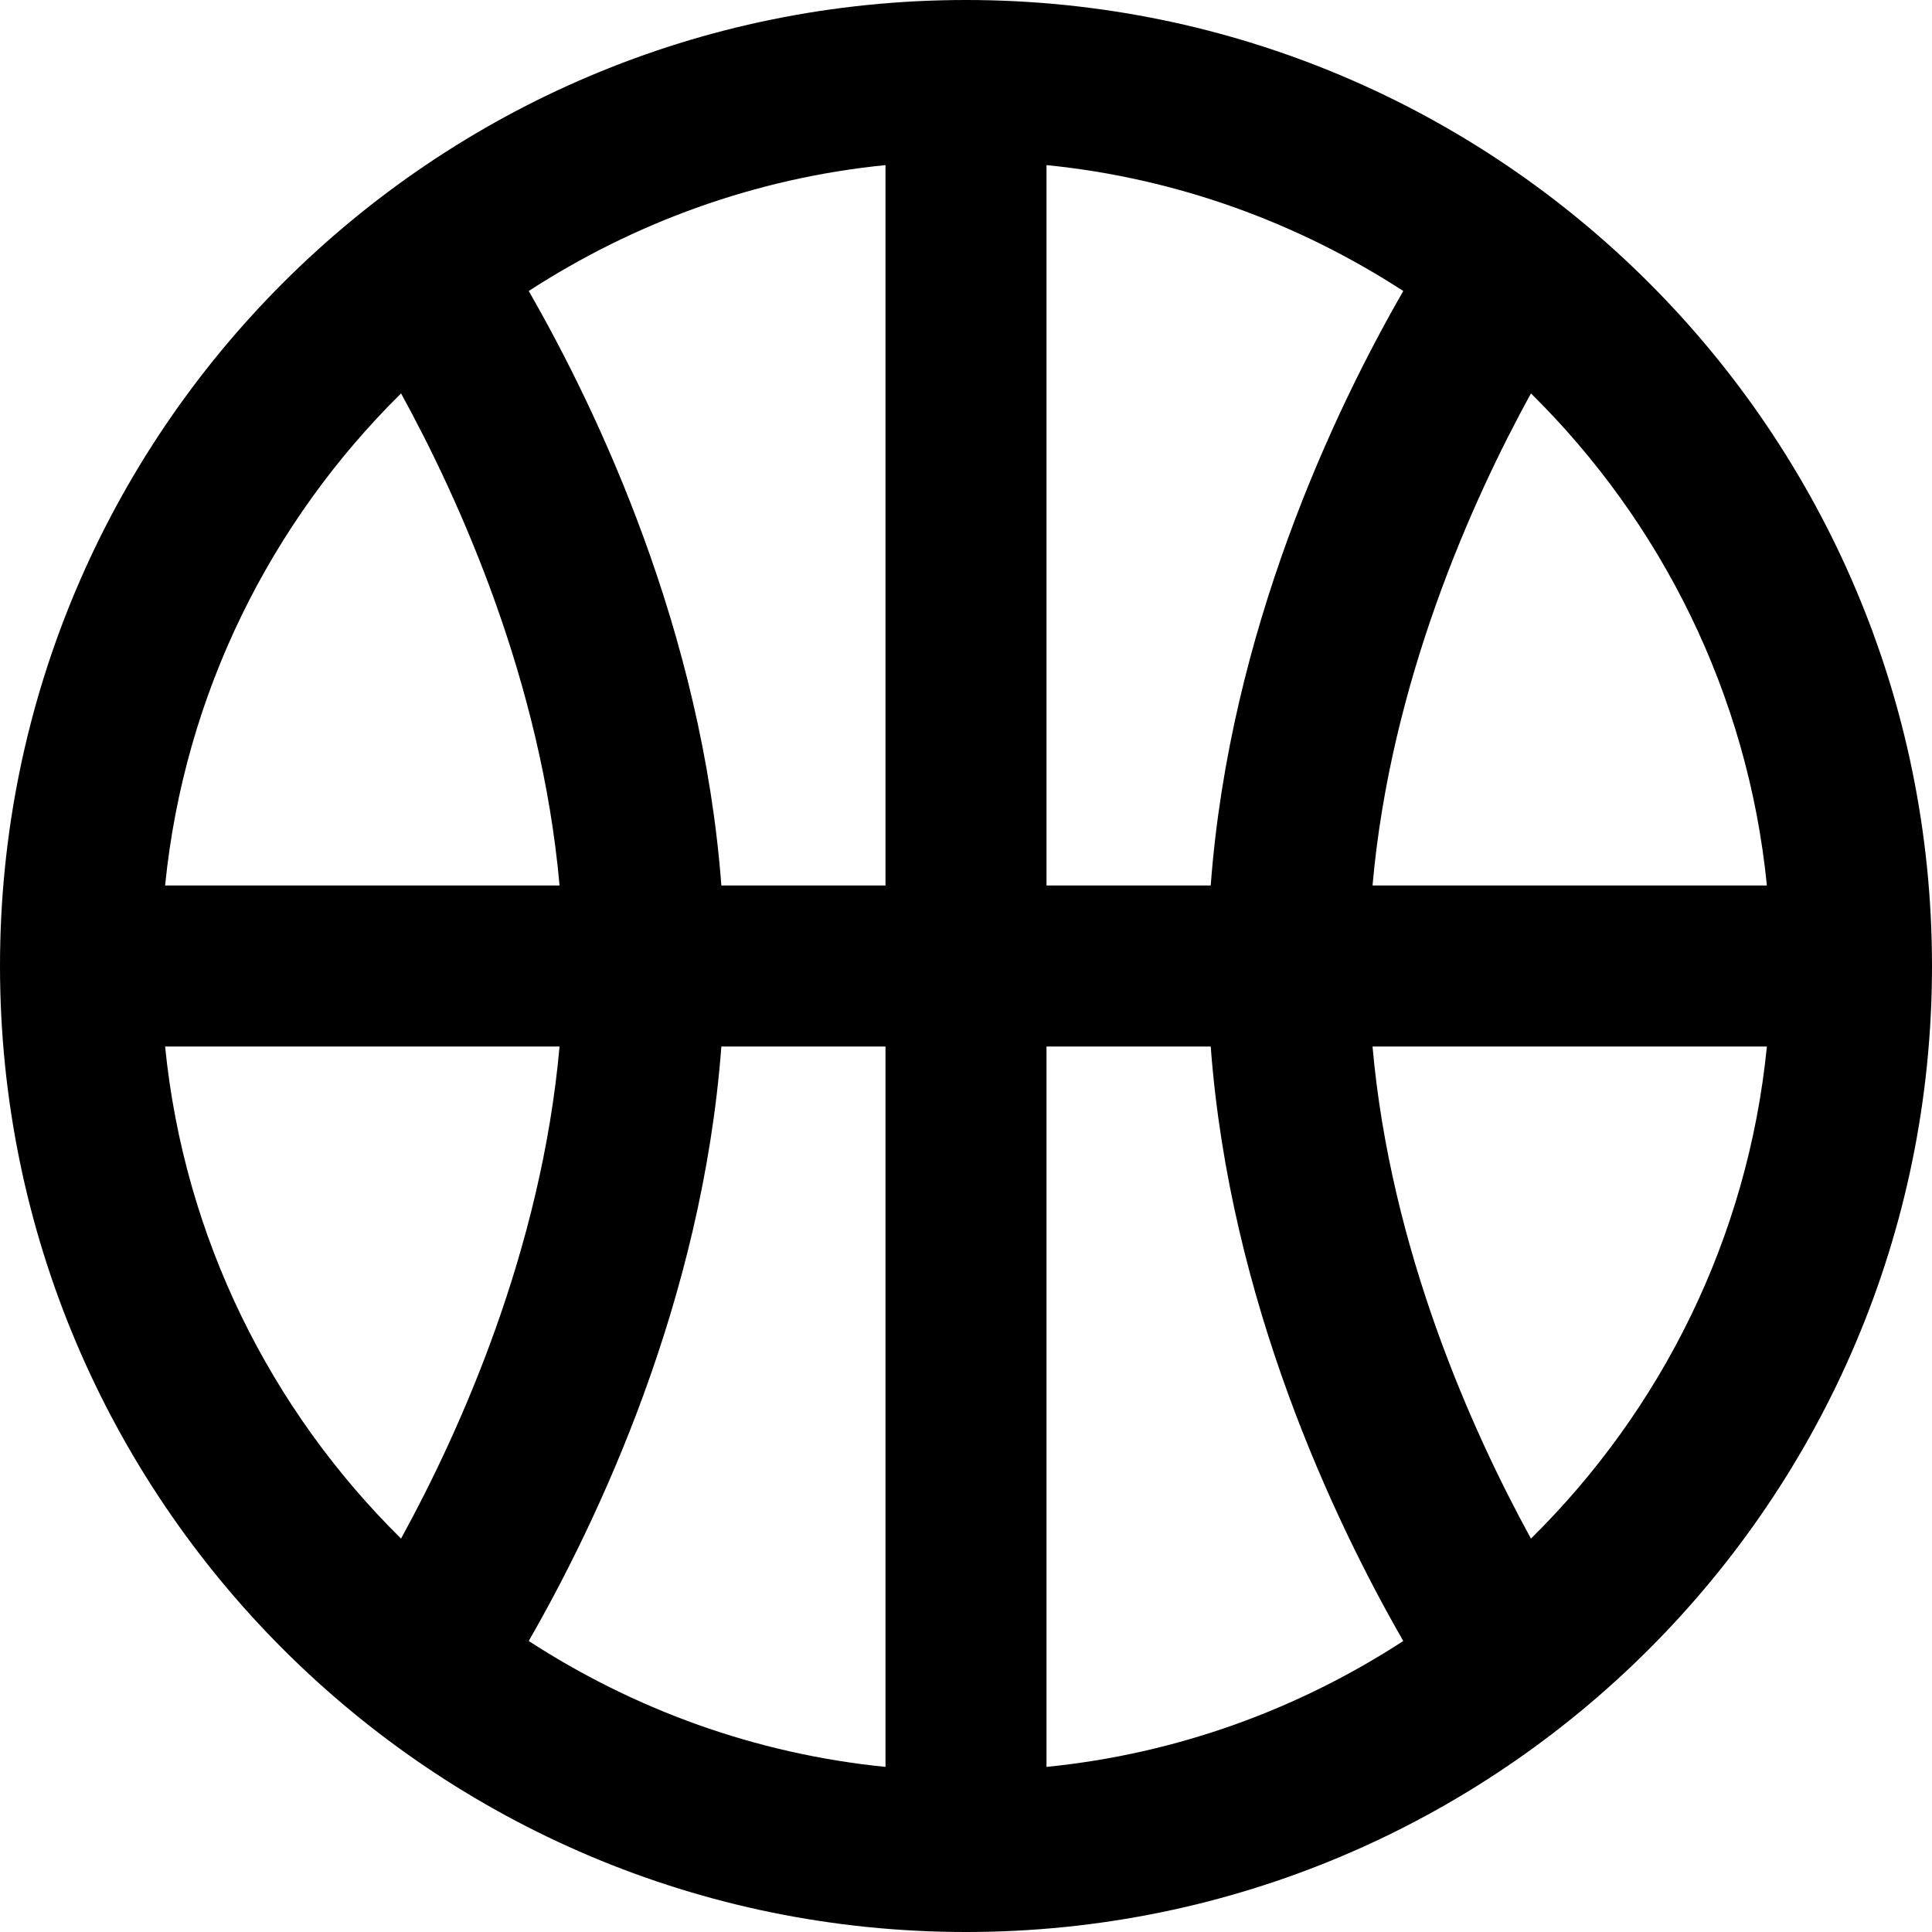
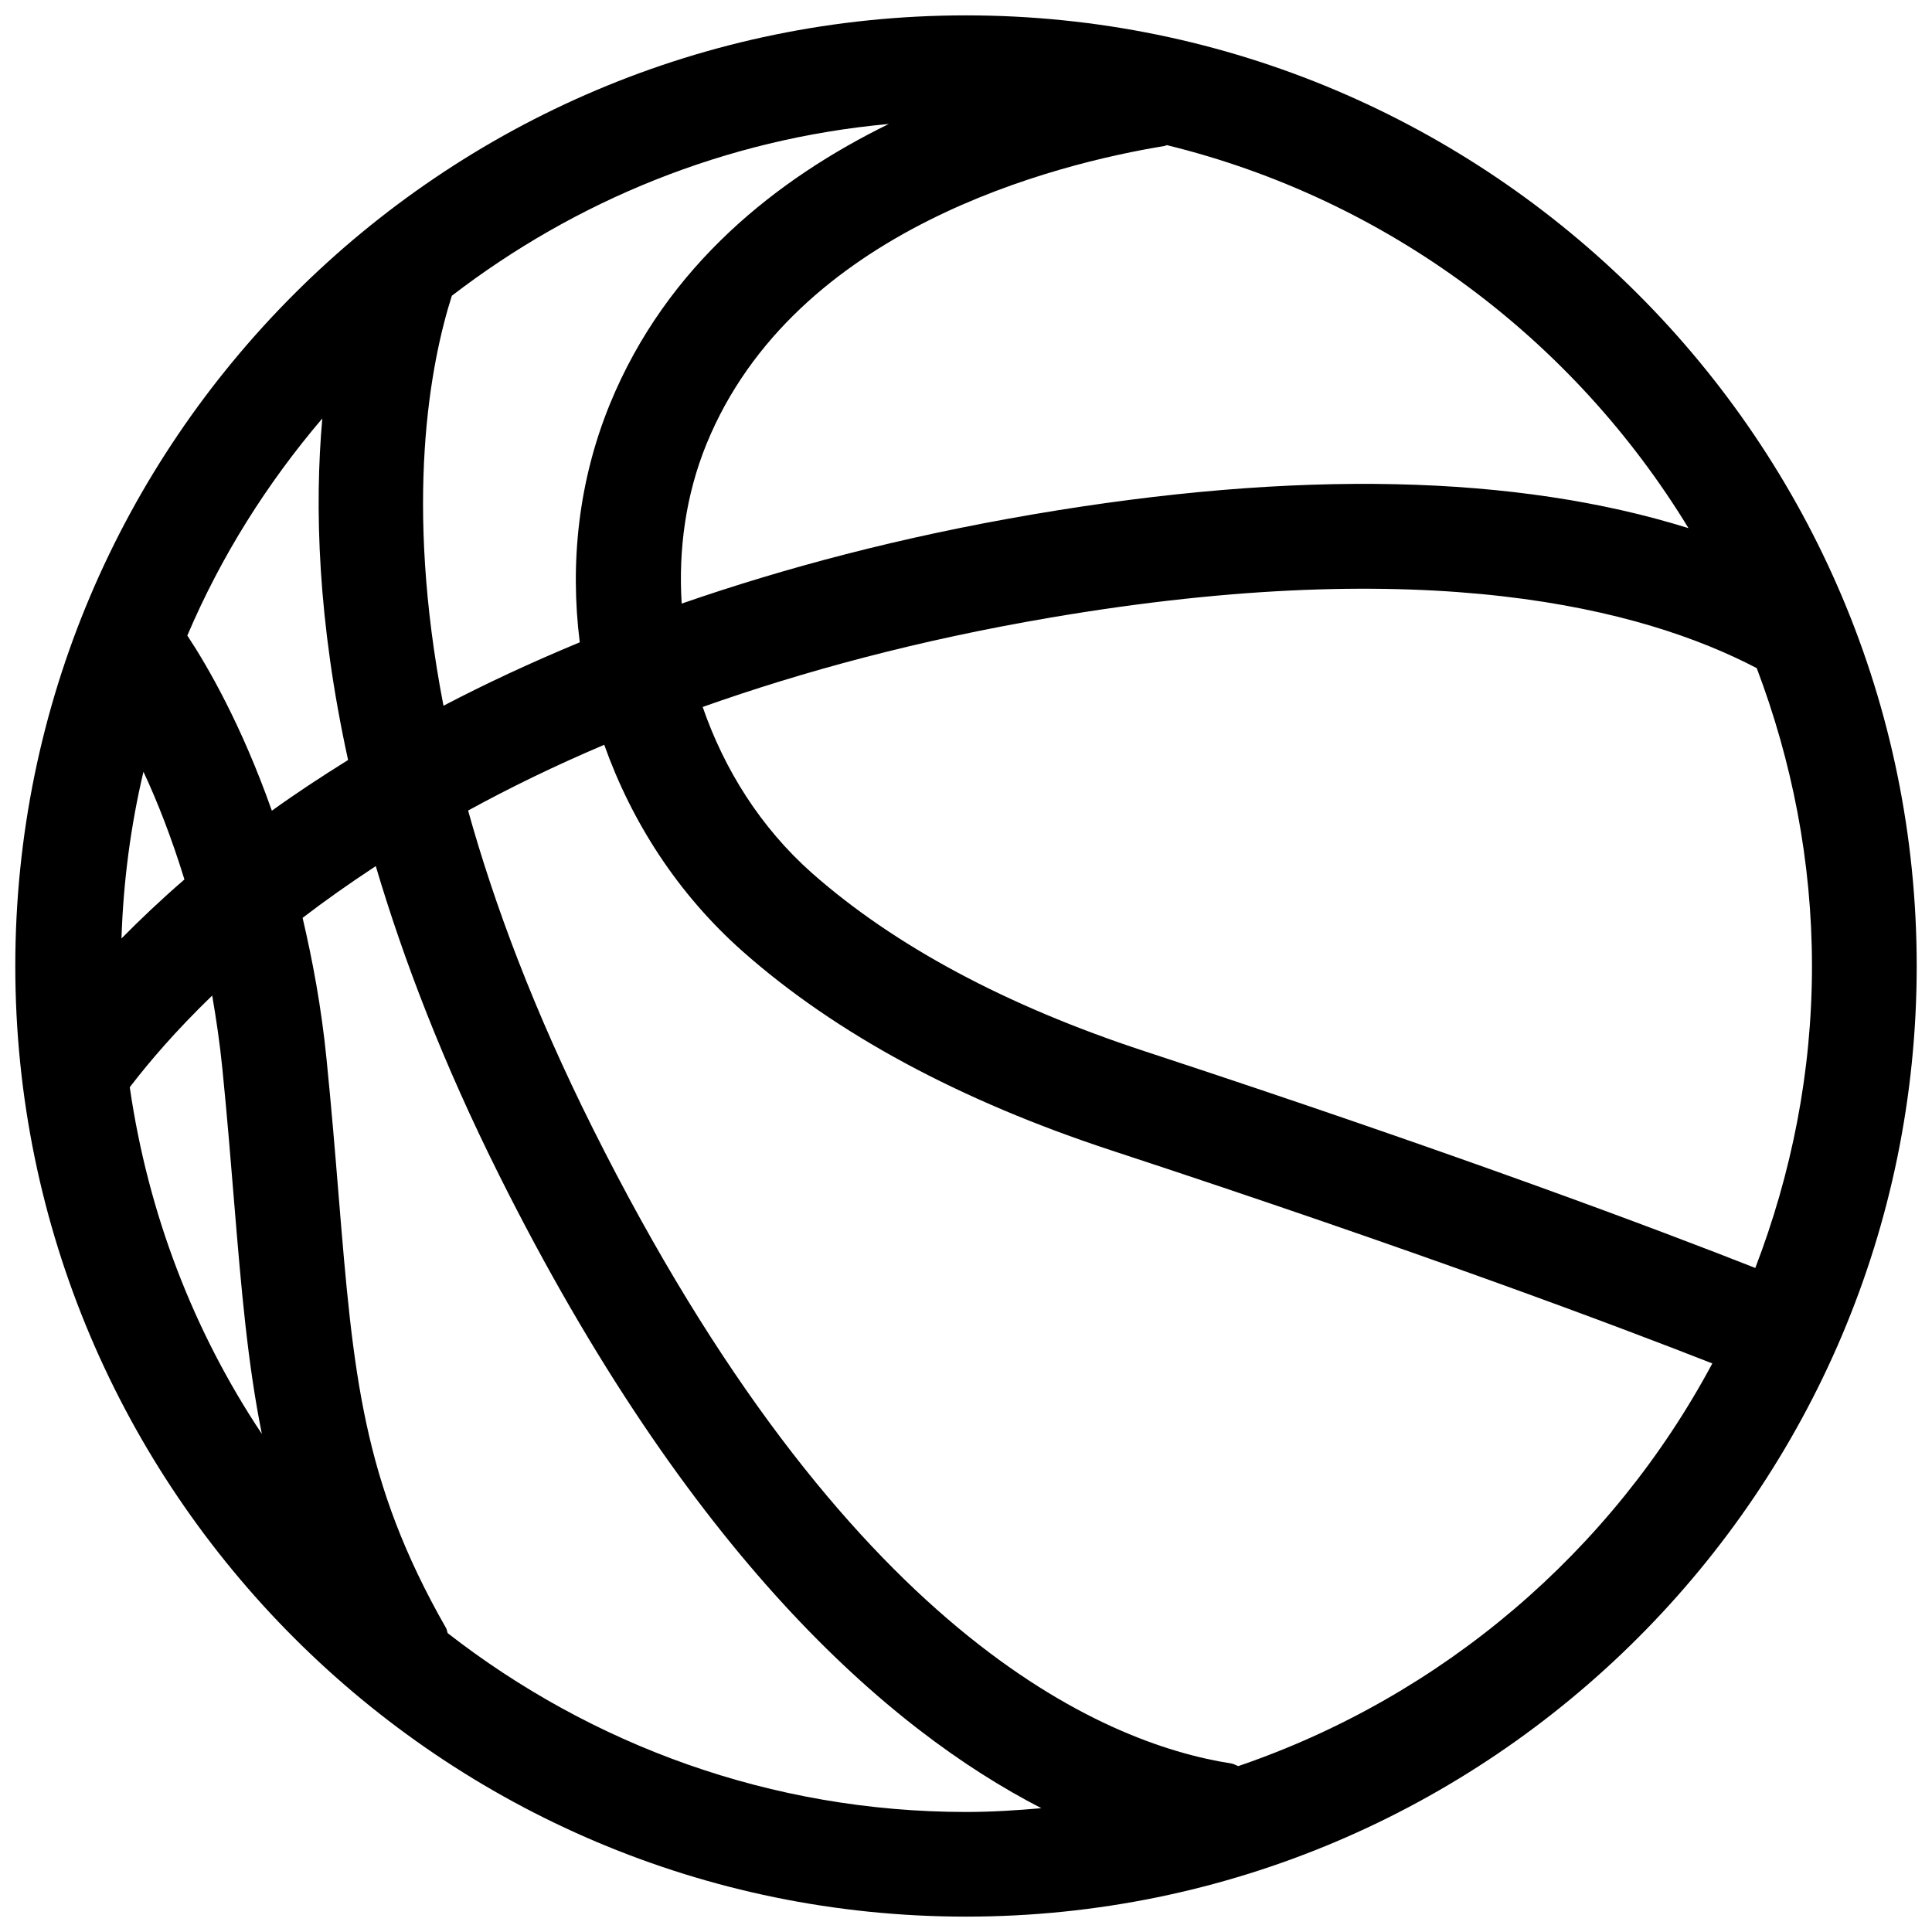
- <svg xmlns="http://www.w3.org/2000/svg" xml:space="preserve" enable-background="new 0 0 24 24" viewBox="0 0 24 24" height="24px" width="24px" y="0px" x="0px" id="Слой_1" version="1.1">
-   <defs id="defs4211" />
-   <g id="g4205">
-     <path style="fill:#000000;fill-opacity:1" id="path4207" d="M12,0C5.373,0,0,5.372,0,12c0,6.627,5.373,12,12,12c6.628,0,12-5.373,12-12C24,5.372,18.628,0,12,0    M21.949,11H17.05c0.224-2.527,1.232-4.773,1.968-6.113C20.634,6.481,21.712,8.618,21.949,11 M13,11V2.051   c1.623,0.162,3.13,0.719,4.432,1.564C16.574,5.106,15.276,7.835,15.04,11H13z M11,11H8.961C8.723,7.835,7.425,5.106,6.568,3.615   C7.871,2.77,9.377,2.213,11,2.051V11z M11,13v8.949c-1.623-0.162-3.129-0.718-4.432-1.564C7.425,18.893,8.723,16.164,8.961,13H11z    M15.04,13c0.236,3.164,1.534,5.893,2.392,7.385c-1.302,0.847-2.809,1.402-4.432,1.564V13H15.04z M4.982,4.887   C5.718,6.227,6.726,8.473,6.951,11h-4.9C2.289,8.618,3.367,6.481,4.982,4.887 M2.051,13h4.9c-0.226,2.527-1.233,4.771-1.969,6.113   C3.367,17.52,2.289,15.383,2.051,13 M19.018,19.113c-0.735-1.342-1.744-3.586-1.968-6.113h4.899   C21.712,15.383,20.634,17.52,19.018,19.113" fill="#010202" />
+ <svg xmlns="http://www.w3.org/2000/svg" version="1.1" id="Слой_1" x="0px" y="0px" width="24px" height="24px" viewBox="-374.034 286.28 24 24" style="enable-background:new -374.034 286.28 24 24;" xml:space="preserve">
+   <style type="text/css">
+ 	.st0{fill:url(#SVGID_1_);}
+ 	.st1{fill:#1A1626;}
+ 	.st2{fill:url(#SVGID_2_);}
+ 	.st3{fill:#B3C2C6;}
+ 	.st4{opacity:0.3;fill:url(#SVGID_3_);enable-background:new    ;}
+ </style>
+   <g>
+     <radialGradient id="SVGID_1_" cx="-273.929" cy="283.214" r="13.047" gradientTransform="matrix(1.0506 0 0 -1.0506 35.403 593.0075)" gradientUnits="userSpaceOnUse">
+       <stop offset="0" style="stop-color:#FF8800" />
+       <stop offset="0.291" style="stop-color:#FC8500" />
+       <stop offset="0.528" style="stop-color:#F27E00" />
+       <stop offset="0.745" style="stop-color:#E17000" />
+       <stop offset="0.927" style="stop-color:#CC6000" />
+     </radialGradient>
+     <circle class="st0" cx="-250.215" cy="298.28" r="12" />
+     <path class="st1" d="M-244.272,301.023c-4.416-1.463-8.23-2.726-9.737-5.76c-0.101-0.203-0.184-0.412-0.252-0.625   c5.741-2.206,12.524-2.715,15.4-0.253c-0.1-0.292-0.21-0.578-0.332-0.858c-1.388-0.942-3.755-1.482-6.411-1.374   c-2.78,0.113-5.943,0.798-8.805,1.88c-0.214-1.258,0.104-2.612,0.929-3.808c1.42-2.058,3.935-3.264,6.918-3.377   c-0.37-0.118-0.747-0.219-1.132-0.301c-3.021,0.281-5.06,1.528-6.299,3.325c-0.947,1.374-1.292,2.942-1.006,4.393   c-0.489,0.197-0.969,0.405-1.434,0.625c-0.347,0.164-0.68,0.332-1,0.502c-0.325-1.315-0.498-2.592-0.481-3.762   c0.015-0.992,0.181-2.171,0.744-3.128c-0.271,0.193-0.533,0.397-0.787,0.612c-1.009,2.316-0.405,5.122-0.032,6.584   c-0.627,0.358-1.196,0.726-1.704,1.103c-0.324-1.153-0.808-2.243-1.572-3.21c-0.096,0.226-0.185,0.456-0.267,0.688   c0.626,0.89,1.029,1.887,1.303,2.941c-0.871,0.719-1.521,1.461-1.934,2.206c0.028,0.302,0.068,0.601,0.119,0.896   c0.352-0.701,0.924-1.523,1.971-2.432c0.252,1.21,0.368,2.478,0.481,3.729c0.169,1.869,0.4,4.327,1.315,5.553   c0.325,0.295,0.667,0.573,1.024,0.831c-1.277-1.573-1.487-3.885-1.718-6.44c-0.125-1.382-0.252-2.782-0.557-4.116   c0.5-0.384,1.071-0.761,1.708-1.13c0.515,1.8,1.29,3.686,2.28,5.49c1.993,3.633,4.65,7.323,8.641,8.011   c0.342-0.098,0.678-0.211,1.008-0.339c-0.762-0.01-1.56-0.218-2.392-0.626c-3.698-1.818-7.505-7.55-8.986-12.843   c0.35-0.189,0.718-0.375,1.104-0.557c0.432-0.204,0.874-0.398,1.323-0.582c0.075,0.228,0.167,0.453,0.276,0.672   c1.622,3.266,5.551,4.568,10.099,6.074c1.663,0.551,3.37,1.117,5.095,1.813c0.089-0.188,0.174-0.377,0.253-0.57   C-240.869,302.152-242.592,301.58-244.272,301.023z" />
+   </g>
+   <path d="M-362.034,286.471c-6.512,0-11.81,5.297-11.81,11.809c0,6.511,5.298,11.809,11.81,11.809s11.81-5.298,11.81-11.809  C-350.224,291.768-355.522,286.471-362.034,286.471z M-352.229,302.031c-1.178-0.464-3.67-1.406-7.588-2.693  c-1.718-0.564-3.107-1.309-4.131-2.213c-0.637-0.565-1.089-1.286-1.357-2.063c1.248-0.442,2.674-0.83,4.321-1.11  c4.701-0.8,7.352-0.115,8.773,0.628c0.436,1.153,0.686,2.398,0.686,3.702C-351.525,299.603-351.781,300.864-352.229,302.031z   M-353.059,292.841c-2.134-0.667-4.857-0.732-8.144-0.171c-1.647,0.281-3.087,0.666-4.363,1.108  c-0.042-0.673,0.051-1.352,0.309-1.984c1.096-2.679,4.346-3.48,5.691-3.701c0.01-0.002,0.017-0.008,0.027-0.01  C-356.801,288.753-354.487,290.495-353.059,292.841z M-368.421,289.954c1.534-1.179,3.395-1.949,5.428-2.134  c-1.378,0.675-2.759,1.753-3.466,3.483c-0.389,0.953-0.497,1.968-0.373,2.956c-0.609,0.253-1.174,0.516-1.693,0.788  C-369.016,292.507-368.69,290.799-368.421,289.954z M-370.03,291.478c-0.098,1.091-0.059,2.513,0.32,4.243  c-0.337,0.21-0.656,0.42-0.947,0.63c-0.376-1.065-0.797-1.794-1.05-2.176C-371.287,293.188-370.716,292.283-370.03,291.478z   M-371.271,299.562c0.061,0.609,0.105,1.16,0.147,1.669c0.089,1.08,0.167,1.988,0.343,2.862c-0.846-1.269-1.413-2.733-1.641-4.307  c0.237-0.31,0.571-0.701,1.024-1.139C-371.348,298.938-371.303,299.24-371.271,299.562z M-372.525,297.938  c0.023-0.71,0.115-1.402,0.273-2.071c0.171,0.365,0.347,0.812,0.509,1.338C-372.039,297.461-372.295,297.705-372.525,297.938z   M-368.472,306.568c-0.009-0.02-0.009-0.042-0.02-0.062c-1.045-1.829-1.154-3.166-1.336-5.382c-0.042-0.516-0.088-1.074-0.15-1.691  c-0.064-0.641-0.172-1.217-0.297-1.751c0.276-0.212,0.581-0.427,0.909-0.643c0.346,1.167,0.836,2.446,1.535,3.844  c2.354,4.709,4.82,6.874,6.733,7.859c-0.309,0.027-0.62,0.047-0.936,0.047C-364.46,308.788-366.691,307.954-368.472,306.568z   M-358.651,308.219c-0.029-0.009-0.054-0.027-0.085-0.032c-1.616-0.252-4.795-1.612-7.933-7.888c-0.73-1.46-1.223-2.776-1.55-3.95  c0.512-0.281,1.074-0.555,1.691-0.817c0.342,0.96,0.913,1.851,1.718,2.565c1.156,1.023,2.699,1.856,4.586,2.475  c3.835,1.26,6.278,2.181,7.461,2.645C-354.011,305.551-356.115,307.353-358.651,308.219z" />
+   <g>
+     <radialGradient id="SVGID_2_" cx="-298.187" cy="283.943" r="11.96" gradientTransform="matrix(1.0506 0 0 -1.0506 35.403 593.0075)" gradientUnits="userSpaceOnUse">
+       <stop offset="0.273" style="stop-color:#FAFDFF" />
+       <stop offset="0.494" style="stop-color:#F7FAFC" />
+       <stop offset="0.673" style="stop-color:#EDF2F4" />
+       <stop offset="0.838" style="stop-color:#DCE3E7" />
+       <stop offset="0.927" style="stop-color:#CFD8DD" />
+     </radialGradient>
+     <circle class="st2" cx="-275.882" cy="297.28" r="11" />
+     <path class="st3" d="M-279.516,290.078c-2.133-0.776-3.766-0.544-3.783-0.542l-0.041-0.272c0.069-0.01,1.72-0.244,3.917,0.555   L-279.516,290.078z" />
+     <path class="st3" d="M-266.591,293.035c-3.241-1.925-5.943-1.651-5.97-1.649l-0.03-0.273c0.114-0.013,2.823-0.286,6.141,1.686   L-266.591,293.035z" />
+     <path class="st3" d="M-272.771,301.55c-0.621-2.033-2.623-7.077-2.643-7.128l0.256-0.102c0.02,0.051,2.026,5.105,2.651,7.149   L-272.771,301.55z" />
+     <path class="st3" d="M-268.521,301.522l-0.183-0.206c2.195-1.944,2.77-4.569,2.775-4.594l0.269,0.056   C-265.682,296.889-266.255,299.515-268.521,301.522z" />
+     <path class="st3" d="M-275.166,304.799c-4.634-0.194-7.09-1.654-7.193-1.716l0.143-0.235c0.024,0.015,2.505,1.485,7.062,1.676   L-275.166,304.799z" />
+     <path class="st3" d="M-283.976,299.317l-0.243-0.128c0.014-0.028,1.497-2.83,4.711-6.083l0.195,0.193   C-282.498,296.524-283.961,299.289-283.976,299.317z" />
+     <path class="st3" d="M-275.562,288.15c0.005-0.012,0.491-1.07,1.092-1.777c-0.107-0.014-0.215-0.029-0.324-0.039   c-0.569,0.721-0.996,1.653-1.019,1.702L-275.562,288.15z" />
+     <path class="st3" d="M-269.523,305.4c0.283,0.087,0.616,0.13,0.889,0.151c0.097-0.084,0.191-0.171,0.285-0.259   c-0.274-0.011-0.736-0.045-1.093-0.155L-269.523,305.4z" />
+     <path class="st3" d="M-273.057,306.556l-0.264-0.076c-0.004,0.015-0.387,1.29-1.865,1.776c0.274-0.017,0.545-0.044,0.814-0.082   C-273.356,307.539-273.061,306.569-273.057,306.556z" />
+     <path class="st3" d="M-286.617,297.886l0.272-0.039c-0.29-2.006-0.046-3.595,0.256-4.667c-0.298,0.74-0.517,1.518-0.649,2.327   C-286.769,296.218-286.744,297.01-286.617,297.886z" />
+     <path class="st1" d="M-268.219,301.032c-0.455-0.019-3.69-0.329-4.843-0.711c-0.386,0.456-3.079,3.552-3.881,4.186   c0.283,0.38,1.581,2.177,3.176,3.002c0.505-0.069,2.905-0.458,4.914-2.123C-268.177,303.46-268.097,302.384-268.219,301.032z" />
+     <path class="st1" d="M-271.62,291.248c-0.309-0.456-2.326-3.071-3.747-3.69c-0.612,0.1-3.627,0.693-5.368,1.982   c-0.094,1.066-0.1,3.557,0.172,4.956c0.562,0.104,3.552,0.649,5.768,1.05C-274.269,294.813-272.204,292.033-271.62,291.248z" />
+     <path class="st1" d="M-282.727,288.673c-1.442,1.148-2.589,2.649-3.309,4.374c0.569-0.979,2.227-3.251,3.078-3.644   C-283.004,289.02-282.822,288.802-282.727,288.673z" />
+     <path class="st1" d="M-283.357,298.053c-1.192-0.145-2.959-0.776-3.195-0.917c-0.208,0.428-0.252,0.712-0.298,0.916   c0.202,2.915,1.54,5.517,3.574,7.367c0.055-0.682,1.791-1.719,2.071-1.928C-282.26,301.956-283.221,298.595-283.357,298.053z" />
+     <path class="st1" d="M-267.707,289.921c0.435,0.617,0.378,1.471-0.195,2.318c1.261,2.028,1.808,5.02,1.847,5.372   c0.51-0.177,1.086,0.041,1.155,0.292c0.012-0.207,0.019-0.415,0.019-0.624C-264.882,294.45-265.951,291.869-267.707,289.921z" />
+     <radialGradient id="SVGID_3_" cx="639.937" cy="854.32" r="8.092" gradientTransform="matrix(0.3583 0.4654 0.7924 -0.61 -1185.549 516.2996)" gradientUnits="userSpaceOnUse">
+       <stop offset="0" style="stop-color:#FFFFFF" />
+       <stop offset="1" style="stop-color:#FFFFFF;stop-opacity:0" />
+     </radialGradient>
+     <path class="st4" d="M-276.397,296.757c-3.541,2.726-7.71,3.25-9.311,1.17c-1.602-2.08-0.029-5.976,3.512-8.702   s7.71-3.25,9.311-1.17C-271.283,290.135-272.855,294.031-276.397,296.757z" />
  </g>
</svg>
